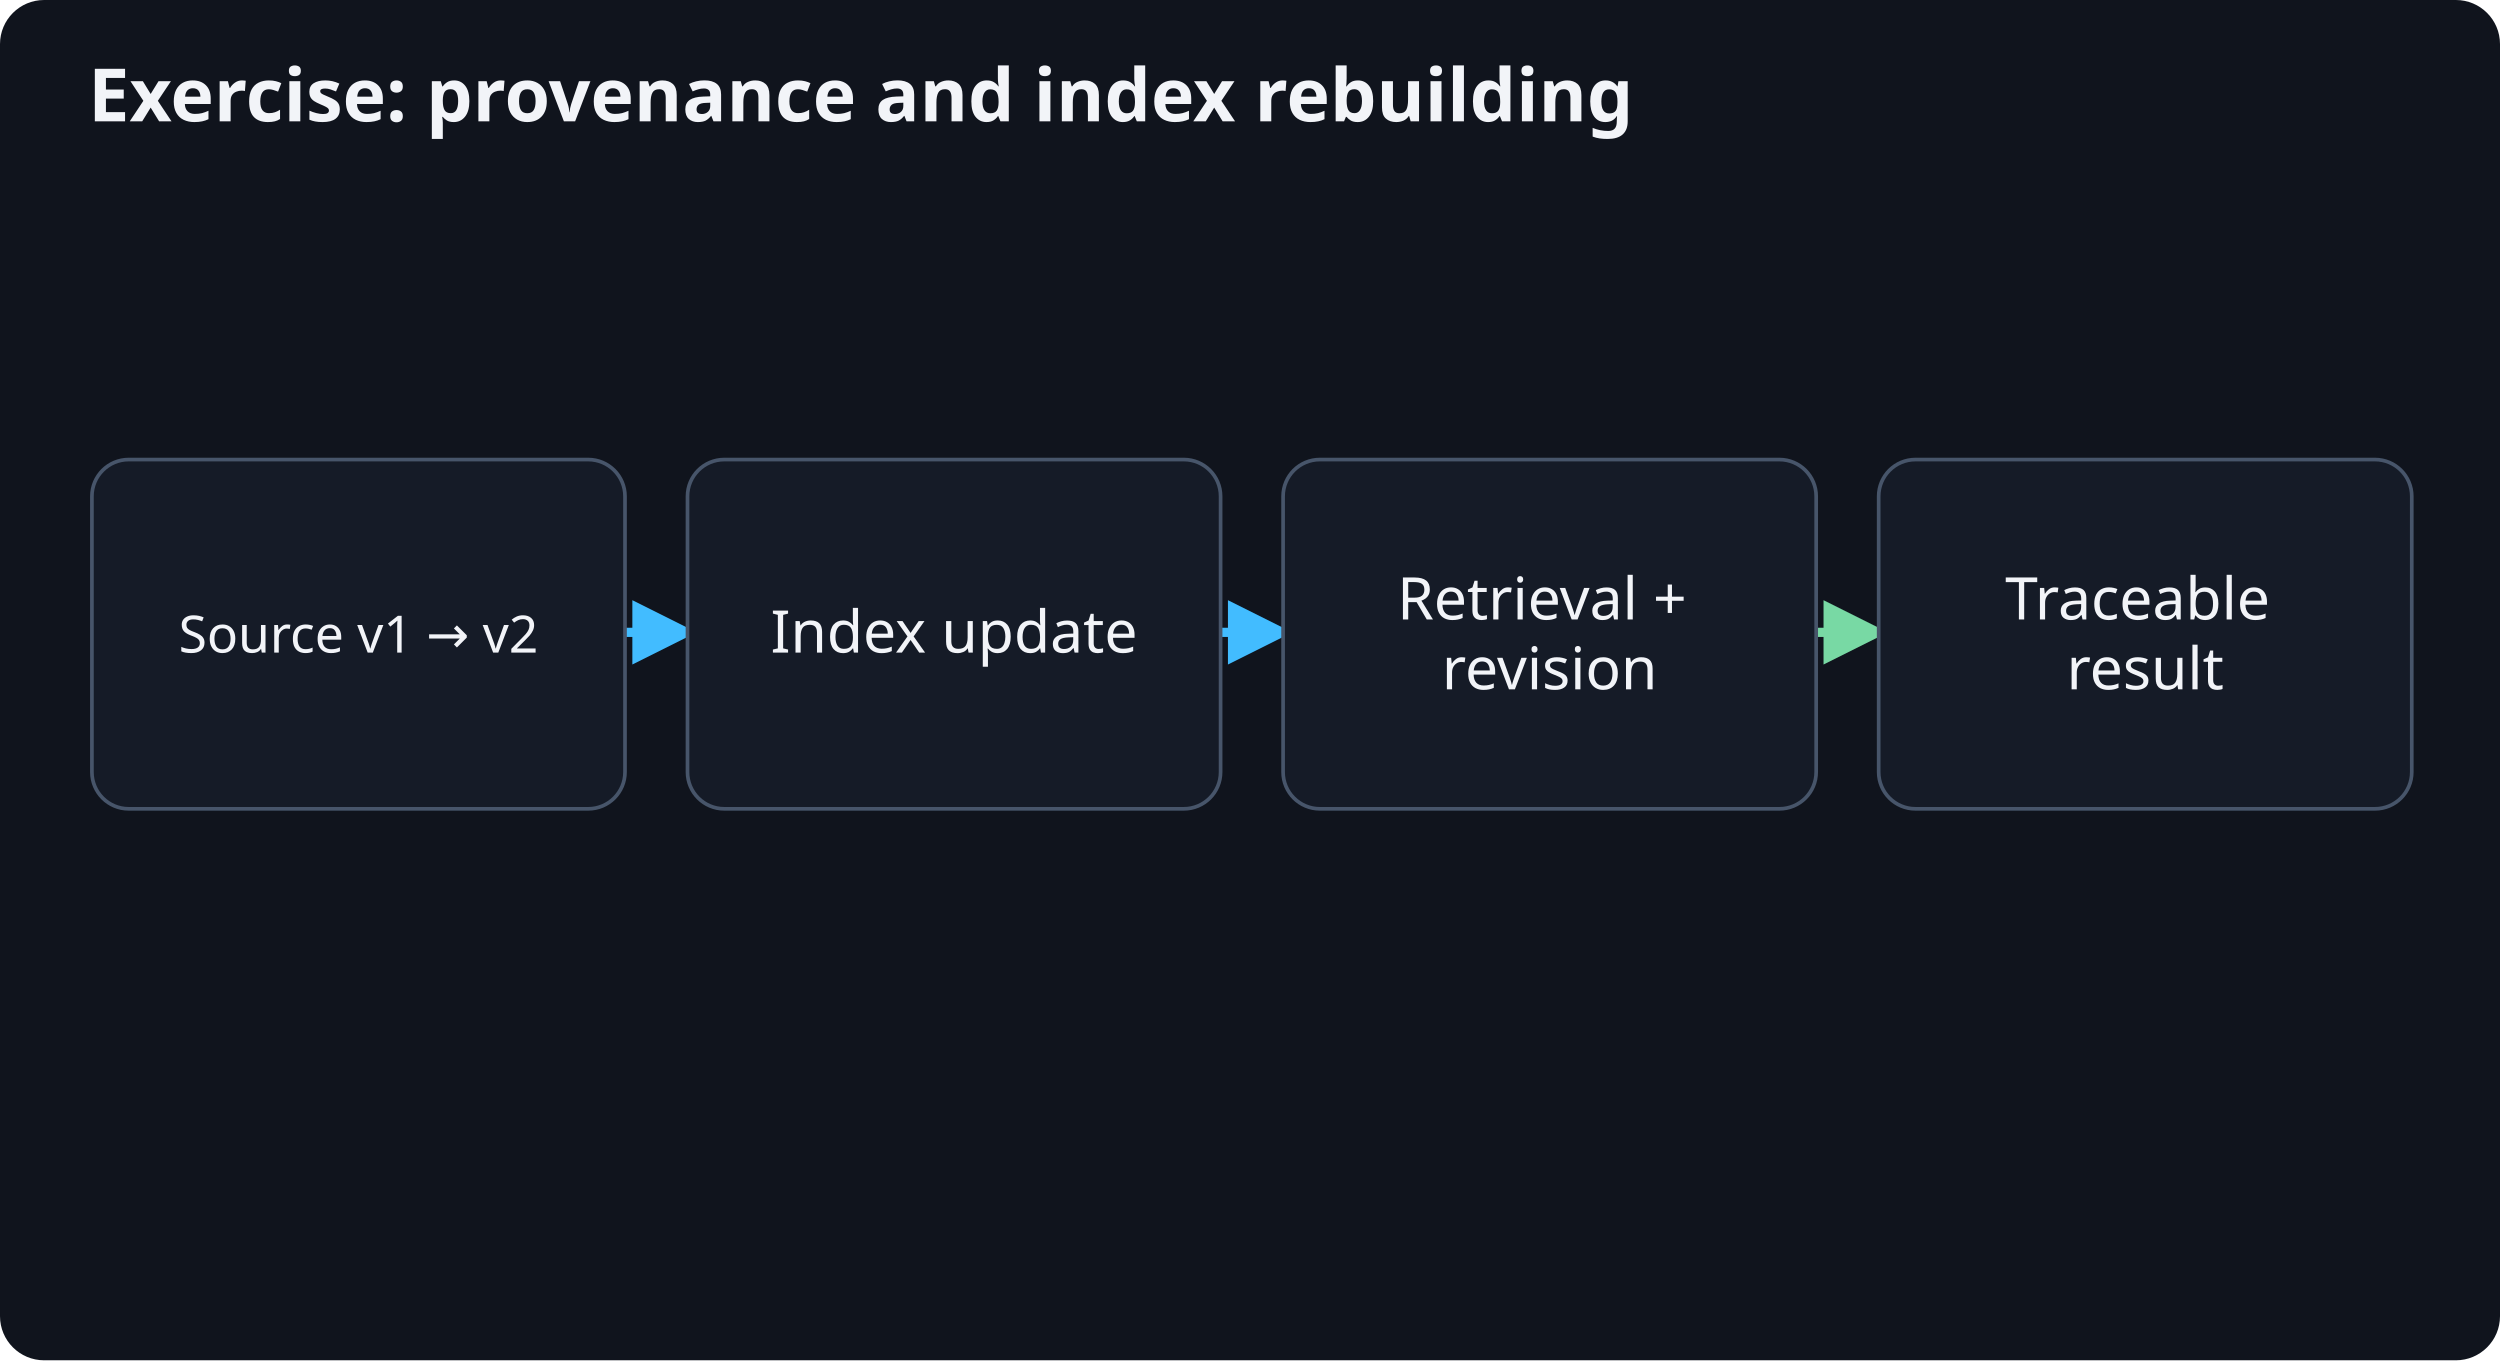
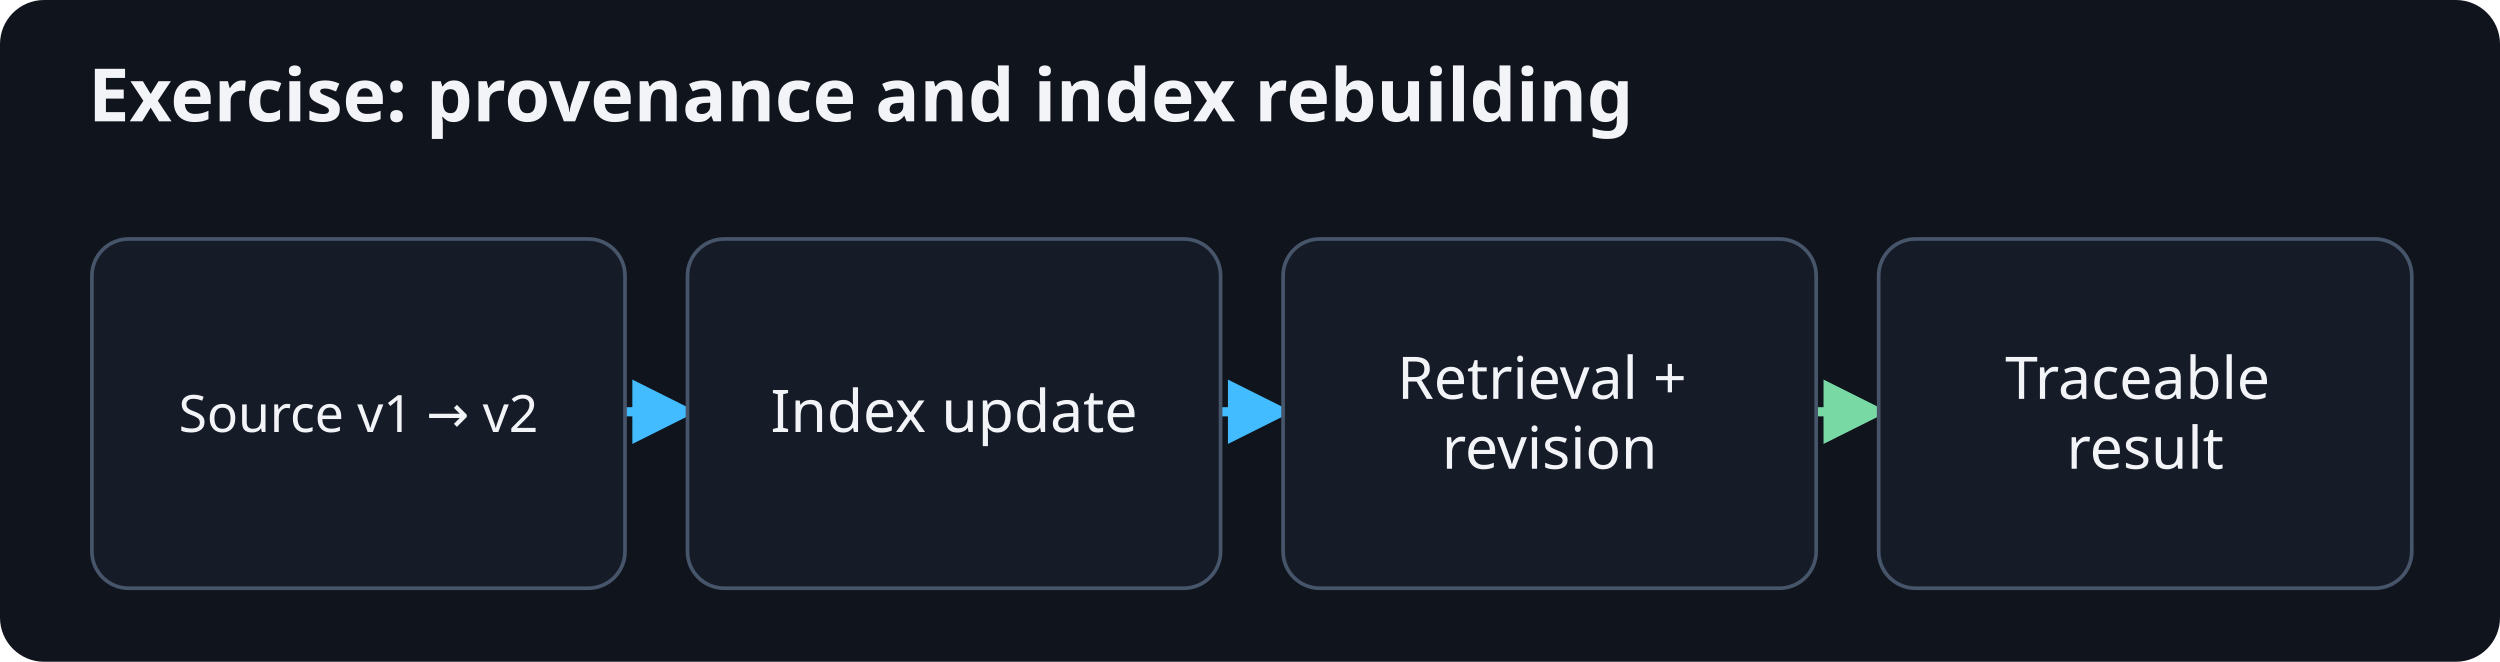
- <svg xmlns="http://www.w3.org/2000/svg" viewBox="0 0 680 370" role="img">
+ <svg xmlns="http://www.w3.org/2000/svg" viewBox="0 0 680 180" role="img">
  <defs>
    <marker id="blue" markerWidth="7" markerHeight="7" refX="6" refY="3.5" orient="auto-start-reverse">
      <path d="M0 0L7 3.5L0 7Z" fill="#42bcff" />
    </marker>
    <marker id="green" markerWidth="7" markerHeight="7" refX="6" refY="3.5" orient="auto-start-reverse">
      <path d="M0 0L7 3.5L0 7Z" fill="#78d9a4" />
    </marker>
    <marker id="orange" markerWidth="7" markerHeight="7" refX="6" refY="3.5" orient="auto-start-reverse">
      <path d="M0 0L7 3.5L0 7Z" fill="#ffae63" />
    </marker>
  </defs>
-   <rect width="680" height="370" rx="12" fill="#10141d" />
+   <rect width="680" height="180" rx="12" fill="#10141d" />
  <g font-family="system-ui,sans-serif" fill="#f2f4f8">
    <text x="24" y="33" font-weight="700" font-size="20">Exercise: provenance and index rebuilding</text>
-     <path d="M170 172H187" fill="none" stroke="#42bcff" stroke-width="2.5" marker-end="url(#blue)" />
-     <path d="M332 172H349" fill="none" stroke="#42bcff" stroke-width="2.5" marker-end="url(#blue)" />
-     <path d="M494 172H511" fill="none" stroke="#78d9a4" stroke-width="2.5" marker-end="url(#green)" />
-     <rect x="25" y="125" width="145" height="95" rx="10" fill="#151b27" stroke="#47556a" />
-     <text x="97.5" y="177.5" text-anchor="middle" font-size="14">
+     <path transform="translate(0 -60)" d="M170 172H187" fill="none" stroke="#42bcff" stroke-width="2.5" marker-end="url(#blue)" />
+     <path transform="translate(0 -60)" d="M332 172H349" fill="none" stroke="#42bcff" stroke-width="2.5" marker-end="url(#blue)" />
+     <path transform="translate(0 -60)" d="M494 172H511" fill="none" stroke="#78d9a4" stroke-width="2.5" marker-end="url(#green)" />
+     <rect transform="translate(0 -60)" x="25" y="125" width="145" height="95" rx="10" fill="#151b27" stroke="#47556a" />
+     <text transform="translate(0 -60)" x="97.5" y="177.5" text-anchor="middle" font-size="14">
      <tspan x="97.5" dy="0">Source v1 → v2</tspan>
    </text>
-     <rect x="187" y="125" width="145" height="95" rx="10" fill="#151b27" stroke="#47556a" />
-     <text x="259.5" y="177.5" text-anchor="middle" font-size="16">
+     <rect transform="translate(0 -60)" x="187" y="125" width="145" height="95" rx="10" fill="#151b27" stroke="#47556a" />
+     <text transform="translate(0 -60)" x="259.5" y="177.5" text-anchor="middle" font-size="16">
      <tspan x="259.5" dy="0">Index update</tspan>
    </text>
-     <rect x="349" y="125" width="145" height="95" rx="10" fill="#151b27" stroke="#47556a" />
-     <text x="421.5" y="168.5" text-anchor="middle" font-size="16">
+     <rect transform="translate(0 -60)" x="349" y="125" width="145" height="95" rx="10" fill="#151b27" stroke="#47556a" />
+     <text transform="translate(0 -60)" x="421.5" y="168.5" text-anchor="middle" font-size="16">
      <tspan x="421.5" dy="0">Retrieval +</tspan>
      <tspan x="421.5" dy="19">revision</tspan>
    </text>
-     <rect x="511" y="125" width="145" height="95" rx="10" fill="#151b27" stroke="#47556a" />
-     <text x="583.5" y="168.5" text-anchor="middle" font-size="16">
+     <rect transform="translate(0 -60)" x="511" y="125" width="145" height="95" rx="10" fill="#151b27" stroke="#47556a" />
+     <text transform="translate(0 -60)" x="583.5" y="168.5" text-anchor="middle" font-size="16">
      <tspan x="583.5" dy="0">Traceable</tspan>
      <tspan x="583.5" dy="19">result</tspan>
    </text>
  </g>
</svg>
